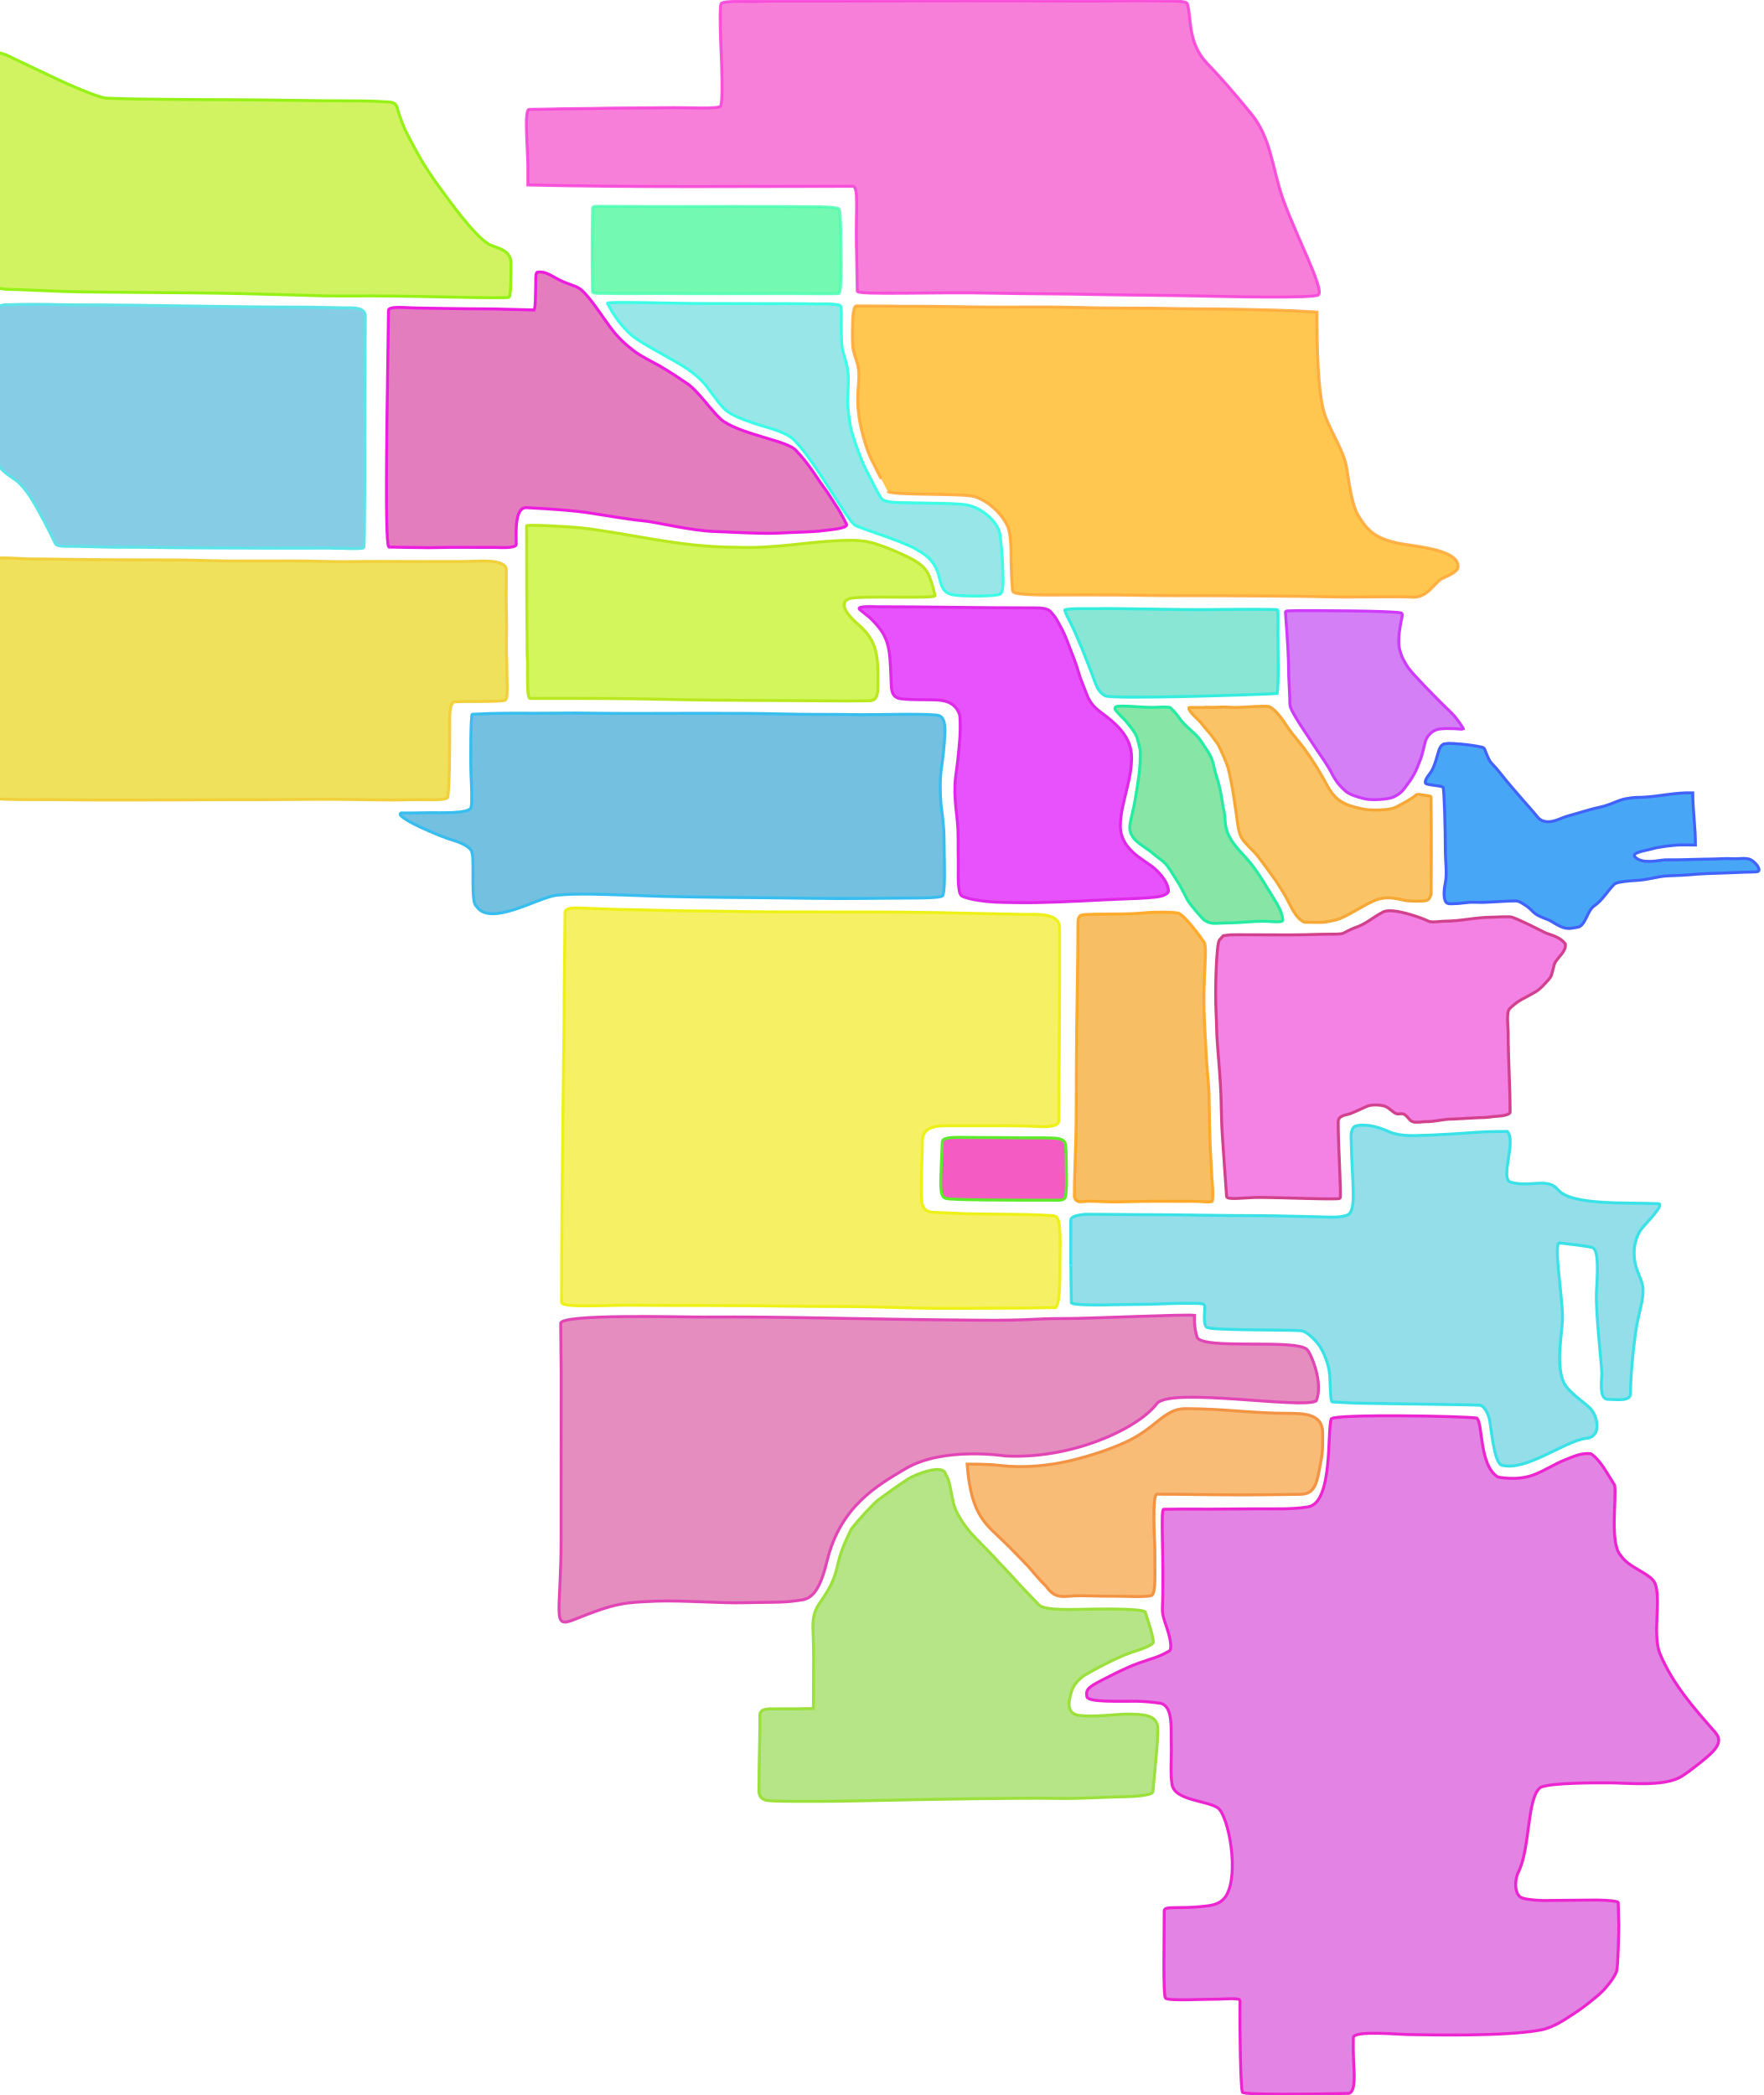
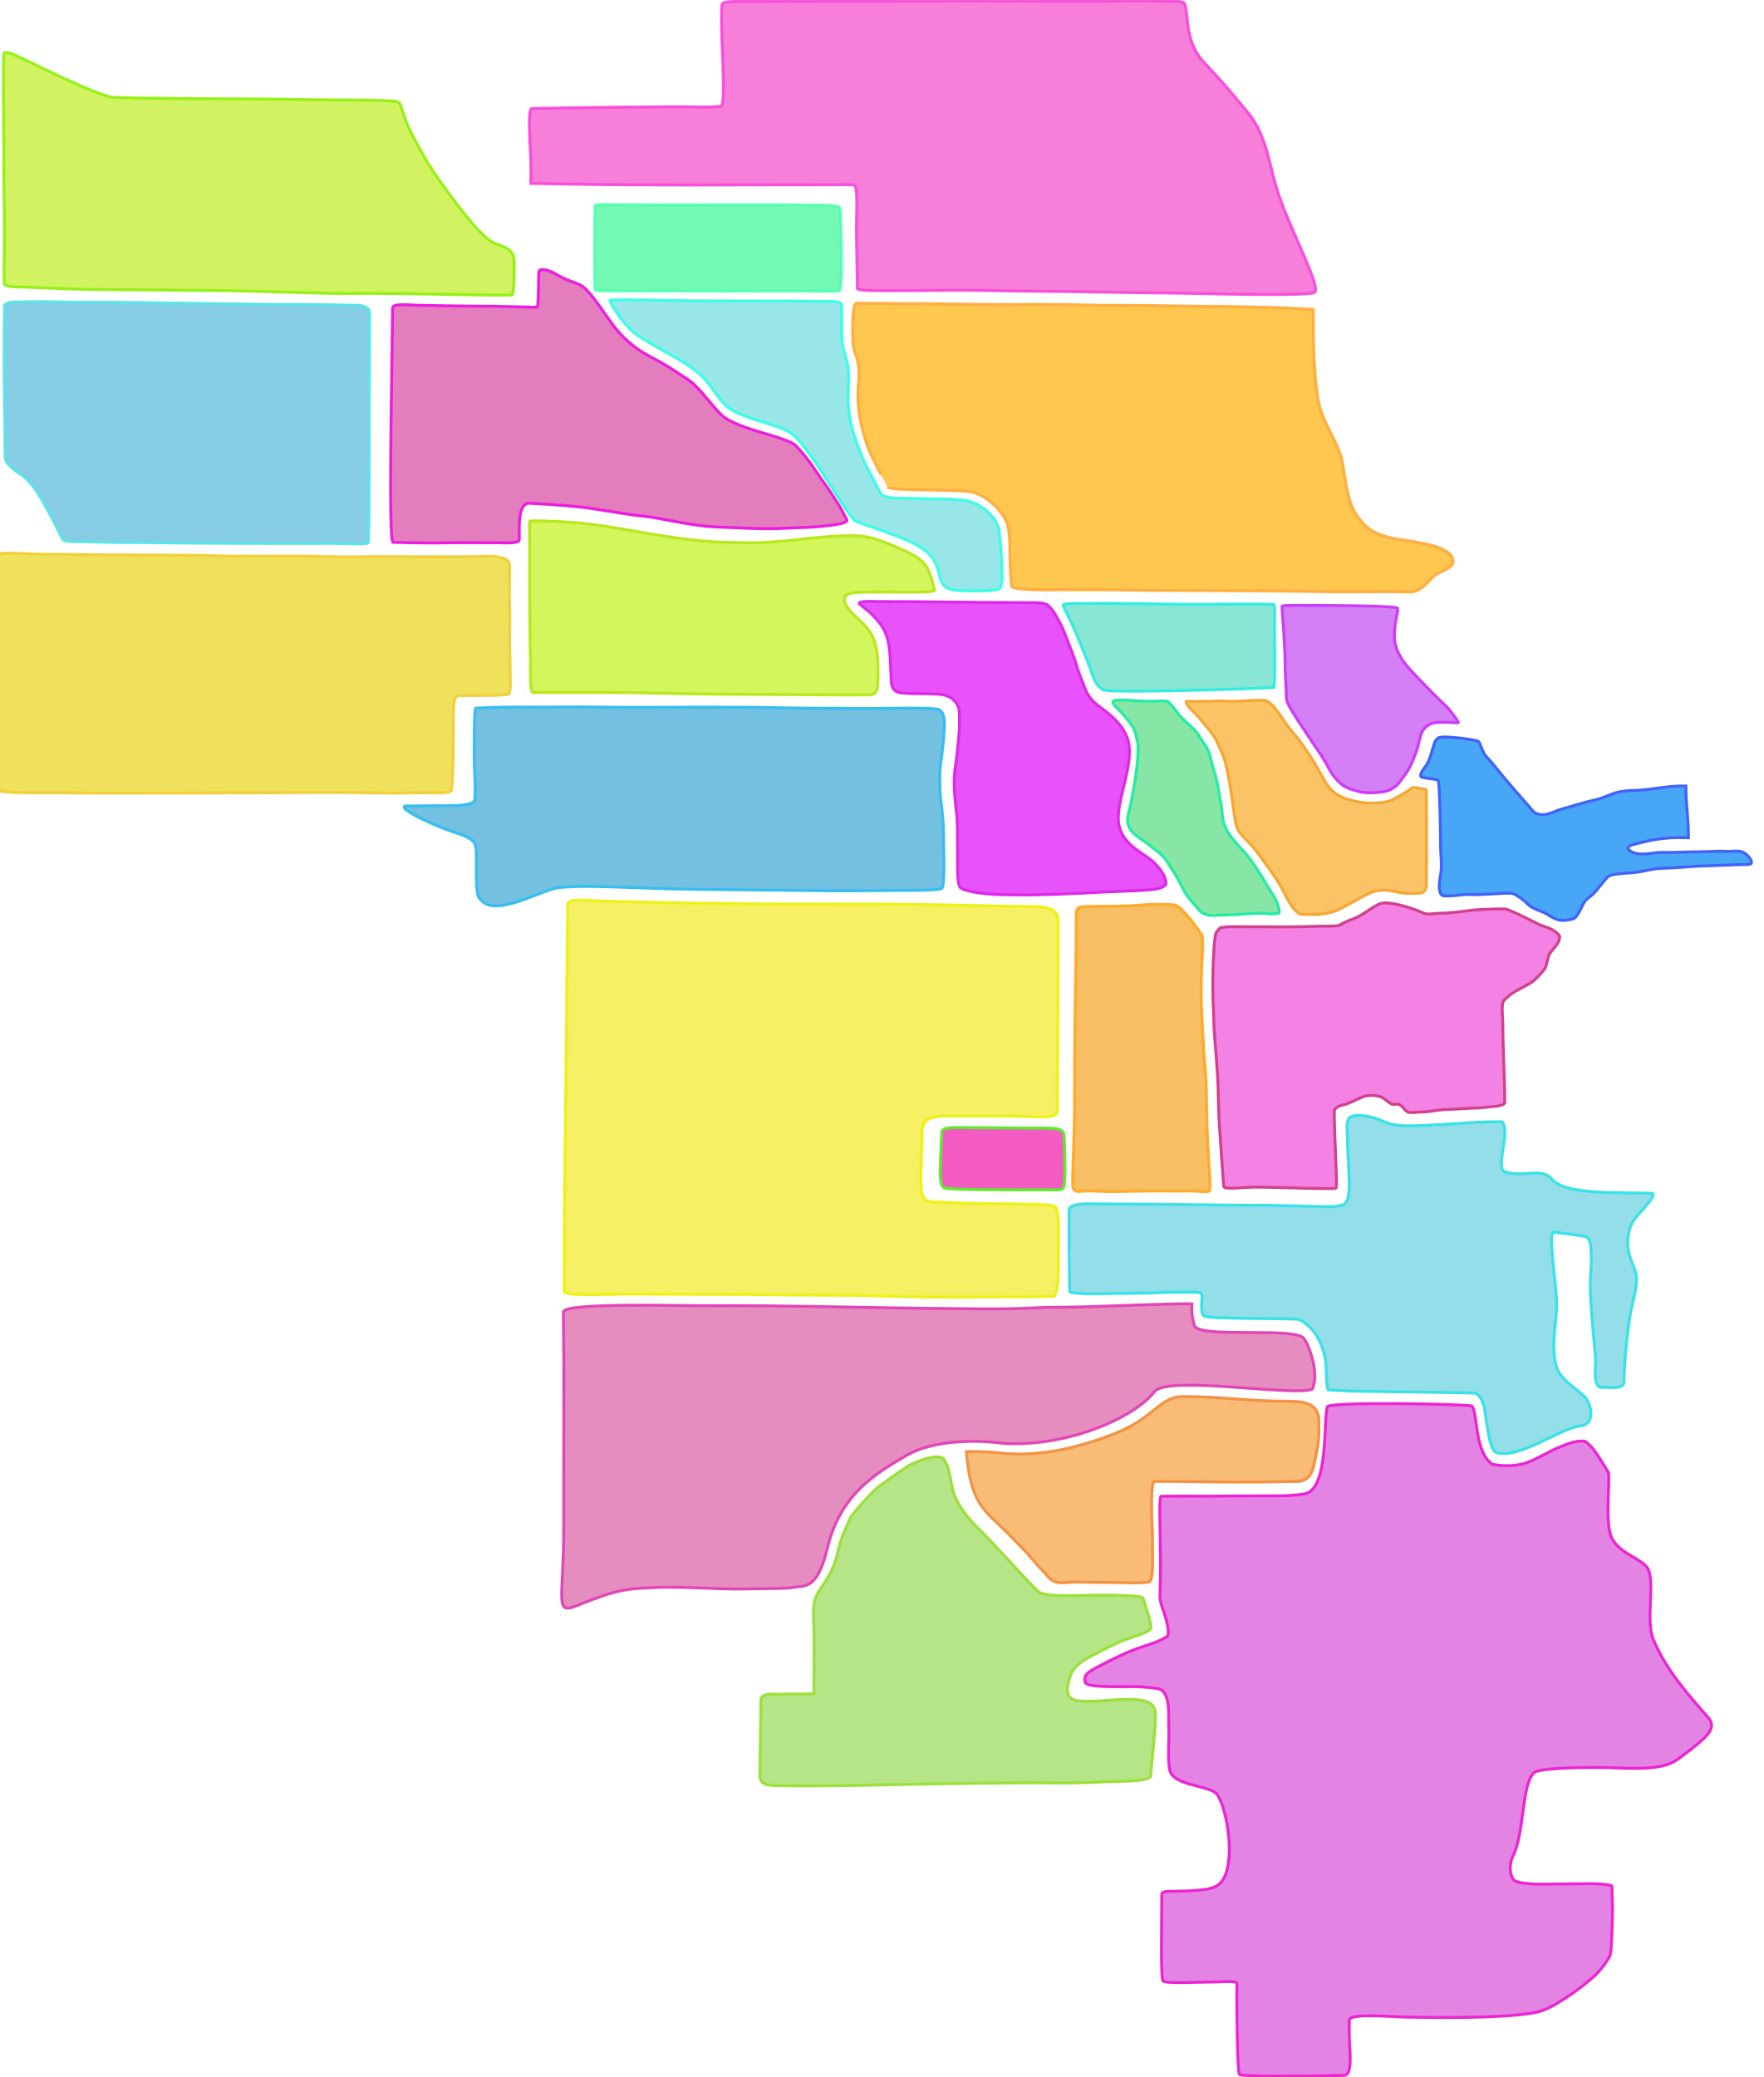
- <svg xmlns="http://www.w3.org/2000/svg" width="598.959" height="711.54" viewBox="771.357 338.353 598.959 711.54">
+ <svg xmlns="http://www.w3.org/2000/svg" width="598.959" height="705.54" preserveAspectRatio="default" viewBox="771.357 338.353 598.959 711.54">
  <g transform="matrix(1, 0, 0, 1, -50.30215, -150.5215)">
    <path id="loop" ng-click="sortApts('loop')" d="M 1235.795 808.19 C 1234.812 809.365 1234.273 825.091 1234.694 832.96 C 1234.911 837.023 1234.844 839.938 1235.126 843.291 C 1235.61 849.052 1236.142 856.073 1236.344 860.829 C 1236.445 863.215 1236.495 870.141 1236.8 874.383 C 1237.222 880.238 1237.819 889.492 1238.267 895.281 C 1238.365 896.549 1244.8 895.559 1249.09 895.559 C 1256.838 895.559 1276.464 896.443 1276.782 895.876 C 1277.302 895.237 1276.152 878.793 1276.152 869.849 C 1276.152 867.635 1279.247 867.506 1280.211 867.143 C 1282.872 866.141 1285.911 864.425 1287.082 864.286 C 1288.949 864.065 1289.67 864.143 1291.141 864.365 C 1292.891 864.63 1294.036 865.989 1295.096 866.692 C 1296.413 867.566 1296.711 867.086 1297.802 867.143 C 1299.466 867.23 1300.075 869.369 1301.41 869.849 C 1302.517 870.247 1304.799 869.849 1305.469 869.849 C 1309.716 869.849 1311.152 868.947 1315.392 868.947 C 1315.576 868.947 1323.511 868.496 1323.511 868.496 C 1327.059 868.496 1328.407 868.071 1330.474 867.969 C 1332.12 867.888 1334.54 867.41 1334.54 866.613 C 1334.54 857.575 1333.885 848.357 1333.885 839.63 C 1333.885 837.835 1333.198 832.649 1334.336 831.511 C 1337.391 828.457 1339.189 828.107 1343.416 825.606 C 1345.086 824.618 1347.985 821.251 1348.318 820.686 C 1348.756 819.943 1349.477 816.458 1349.719 815.974 C 1350.687 814.039 1353.802 811.87 1353.279 809.41 C 1351.13 806.743 1347.924 806.382 1346.324 805.582 C 1343.042 803.942 1338.706 801.698 1335.238 800.39 C 1334.349 800.055 1329.504 800.39 1328.472 800.39 C 1322.859 800.39 1317.969 801.743 1312.235 801.743 C 1310.948 801.743 1307.942 802.302 1306.823 801.743 C 1304.238 800.45 1294.524 797.067 1291.487 798.585 C 1289.133 799.763 1287.588 801.05 1285.624 802.194 C 1282.033 804.286 1282.84 803.176 1277.956 805.802 C 1276.992 806.321 1272.965 806.093 1269.528 806.212 C 1266.92 806.303 1262.904 806.403 1259.651 806.403 C 1250.799 806.403 1240.966 806.297 1239.526 806.375 L 1237.128 806.672 L 1235.795 808.19 Z" style="stroke: rgb(210, 65, 142); fill: rgba(236, 51, 211, 0.612);" />
  </g>
  <g transform="matrix(1, 0, 0, 1, -50.30215, -149.5215)">
    <path id="west-loop" ng-click="sortApts('west-loop-gate')" d="M 1187.761 802.014 C 1187.761 818.617 1187.242 833.812 1187.242 850.024 C 1187.242 856.505 1187.214 862.847 1187.165 868.874 C 1187.097 877.334 1186.55 885.858 1186.55 894.295 C 1186.757 895.514 1187.313 895.576 1187.588 895.851 C 1187.999 896.262 1190.716 895.851 1191.22 895.851 C 1194.501 895.851 1197.832 896.158 1201.077 896.092 C 1205.878 895.994 1211.503 895.853 1216.666 895.893 C 1223.481 895.946 1222.222 895.896 1227.478 895.893 C 1229.302 895.892 1233.004 896.385 1233.415 895.851 C 1233.842 893.467 1233.366 889.447 1233.286 888.163 C 1233.151 885.995 1232.972 881.721 1232.765 878.462 C 1232.618 876.155 1232.573 872.977 1232.485 869.986 C 1232.411 867.465 1232.368 861.117 1232.296 859.194 C 1232.192 856.404 1231.418 848.945 1231.229 843.972 C 1231.008 838.154 1230.229 831.726 1230.732 819.895 C 1230.937 815.066 1231.406 809.192 1230.697 808.01 C 1229.635 806.332 1223.817 798.406 1221.775 797.991 C 1219.28 797.485 1212.42 797.725 1211.676 797.794 C 1208.162 798.122 1205.331 798.318 1198.606 798.318 C 1195.702 798.318 1190.294 798.397 1189.282 798.604 C 1188.624 798.739 1188.286 798.959 1187.971 799.696 C 1187.751 800.416 1187.803 800.727 1187.752 802.088" style="stroke: rgba(255, 166, 32, 0.91); fill: rgba(241, 149, 0, 0.612);" />
  </g>
  <g transform="matrix(1, 0, 0, 1, -51.30215, -150.5215)">
    <path id="river-west" ng-click="sortApts('river-west')" d="M 1201.748 728.888 C 1203.437 728.346 1209.943 729.134 1214.183 729.134 C 1214.922 729.134 1219.704 728.741 1220.271 729.309 C 1221.088 730.125 1222.281 731.387 1223.007 732.489 C 1225.143 735.735 1228.944 737.934 1230.669 740.741 C 1232.712 744.065 1234.069 745.097 1234.94 749.167 C 1235.683 752.639 1236.439 754.035 1237.096 757.189 C 1237.681 759.997 1237.848 762.279 1238.256 763.821 C 1239.057 766.847 1238.263 769.202 1240.07 772.816 C 1242.022 776.721 1245.511 779.454 1248.285 783.152 C 1250.23 785.745 1252.949 790.192 1254.285 792.418 C 1256.116 795.469 1258.318 798.552 1258.318 801.493 C 1258.053 802.36 1252.961 801.748 1252.477 801.748 C 1247.14 801.748 1244.487 802.333 1238.889 802.333 C 1237.74 802.333 1235.371 802.597 1234.319 802.433 C 1233.585 802.318 1232.129 801.889 1231.304 801.059 C 1230.15 799.898 1227.475 796.744 1226.445 795.263 C 1225.301 793.618 1224.338 790.893 1222.224 787.717 C 1220.789 785.562 1219.81 783.641 1218.433 782.172 C 1217.285 780.947 1215.48 779.885 1214.183 778.692 C 1212.902 777.514 1209.243 775.37 1208.092 774.014 C 1206.888 772.595 1206.228 771.324 1206.388 769.309 C 1206.512 767.744 1207.783 763.03 1207.984 761.691 C 1208.279 759.722 1209.478 753.61 1209.803 749.046 C 1209.88 747.961 1210.09 744.03 1209.787 742.984 C 1209.304 741.319 1209.124 739.511 1208.038 737.754 C 1207.267 736.506 1206.017 734.964 1205.11 733.901 C 1204.197 732.831 1203.887 732.696 1202.521 731.188 C 1201.598 730.168 1200.654 729.229 1201.929 728.86" style="stroke: rgb(38, 236, 163); fill: rgba(85, 218, 129, 0.702);" />
  </g>
  <g transform="matrix(1, 0, 0, 1, -50.30215, -150.5215)">
    <path id="streeterville" ng-click="sortApts('streeterville')" d="M 1311.462 741.903 C 1310.94 742.274 1310.563 743.141 1310.366 743.729 C 1309.626 745.95 1309.159 748.49 1307.809 750.853 C 1307.313 751.722 1305.384 753.68 1305.8 754.871 C 1306.357 755.579 1310.816 755.609 1311.76 756.234 C 1312.176 756.735 1312.558 770.7 1312.558 778.25 C 1312.558 781.459 1313.197 785.466 1312.558 788.661 C 1312.19 790.499 1311.744 793.518 1312.666 795.161 C 1313.19 796.094 1314.923 795.787 1315.459 795.787 C 1318.108 795.787 1319.737 795.234 1322.397 795.317 C 1325.465 795.413 1326.351 795.358 1329.941 795.134 C 1332.454 794.977 1336.418 794.725 1337.215 794.954 C 1338.06 795.251 1338.659 795.664 1338.859 795.784 C 1340.477 796.754 1341.228 797.422 1342.512 798.706 C 1344.137 800.331 1347.006 800.807 1348.905 801.994 C 1350.359 802.902 1352.437 804.185 1354.202 804.185 C 1354.384 804.368 1357.773 803.77 1358.037 803.638 C 1360.348 802.482 1360.835 798.059 1363.151 796.514 C 1365.765 794.772 1367.699 791.419 1369.909 789.208 C 1370.818 788.3 1375.729 788 1376.961 787.939 C 1381.829 787.699 1384.494 786.463 1388.262 786.343 C 1395.992 786.098 1397.529 785.713 1401.359 785.574 C 1405.19 785.435 1408.242 785.364 1412.283 785.173 C 1416.122 784.991 1417.848 785.111 1418.611 784.898 C 1419.618 784.617 1418.796 783.096 1418.031 782.3 C 1417.266 781.504 1416.496 780.74 1415.132 780.531 C 1413.413 780.268 1411.678 780.674 1409.774 780.52 C 1408.031 780.379 1405.528 780.625 1402.225 780.655 C 1397.408 780.699 1392.614 780.963 1388.549 780.899 C 1386.212 780.862 1385.936 781.115 1383.964 781.311 C 1382.363 781.47 1379.752 781.665 1378.039 780.72 C 1374.166 778.582 1379.904 777.968 1382.642 777.202 C 1384.805 776.596 1384.964 776.732 1386.825 776.376 C 1387.883 776.174 1389.497 776.078 1389.635 776.058 C 1392.185 775.694 1394.89 775.875 1397.489 775.875 C 1397.489 769.733 1396.576 763.846 1396.576 758.158 C 1390.791 757.976 1385.753 759.286 1380.138 759.62 C 1377.547 759.774 1377.228 759.537 1373.745 760.168 C 1371.345 760.603 1368.496 762.267 1365.526 762.907 C 1361.239 763.83 1358.075 764.971 1354.202 766.012 C 1351.4 766.765 1348.815 768.722 1345.617 767.656 C 1344.299 767.217 1343.564 765.93 1342.512 764.734 C 1339.644 761.472 1337.805 759.383 1334.988 756.086 C 1334.249 755.221 1332.016 752.537 1331.005 751.218 C 1330.311 750.314 1328.949 748.797 1328.266 748.113 C 1327.283 747.13 1326.533 744.891 1326.063 743.746 C 1325.797 743.098 1325.703 742.848 1324.967 742.65 C 1320.443 741.636 1314.747 741.333 1313.68 741.353 L 1312.017 741.553 L 1311.462 741.903 Z" style="fill: rgba(7, 137, 243, 0.741); stroke: rgb(65, 99, 251);" />
  </g>
  <g transform="matrix(1, 0, 0, 1, -51.30215, -150.5215)">
    <path id="river-north" ng-click="sortApts('river-north')" d="M 1232.109 729.081 C 1238.243 729.259 1235.852 728.771 1241.22 729.134 C 1243.094 729.261 1248.778 728.778 1250.669 728.778 C 1251.056 728.778 1253.944 728.65 1253.944 729.009 C 1256.091 729.956 1258.621 733.827 1259.728 735.487 C 1262.302 739.349 1263.667 740.298 1266.286 744.054 C 1269.387 748.501 1270.956 751.107 1273.339 755.501 C 1275.509 759.502 1277.705 761.733 1283.109 763.084 C 1285.129 763.589 1287.131 764.031 1289.511 764.002 C 1291.486 763.978 1294.922 763.929 1296.744 763.018 C 1298.79 761.994 1302.607 759.93 1303.915 758.622 C 1303.966 758.571 1308.679 759.259 1308.681 759.382 C 1308.771 765.049 1308.774 773.764 1308.774 780.138 C 1308.774 784.87 1308.713 788.016 1308.713 792.44 C 1308.428 793.878 1307.811 794.595 1306.946 794.76 C 1305.471 795.041 1301.403 795.002 1299.91 794.704 C 1296.558 794.034 1294.466 793.347 1291.209 794.161 C 1287.131 795.18 1280.359 800.309 1276.403 801.297 C 1271.505 802.522 1270.77 802.098 1265.654 802.098 C 1262.42 800.597 1260.751 795.839 1259.14 793.057 C 1258.418 791.811 1255.964 787.806 1254.264 785.637 C 1253.276 784.377 1250.06 779.705 1248.766 778.411 C 1243.509 773.155 1243.645 773.284 1242.608 765.794 C 1241.683 759.111 1241.072 754.986 1239.777 749.704 C 1239.495 748.554 1237.739 744.475 1236.421 741.834 C 1233.405 737.474 1233.518 738.133 1230.555 734.379 C 1229.344 732.845 1226.414 730.759 1226.414 729.241 C 1226.414 729.009 1232.109 729.312 1232.109 729.081 Z" style="stroke: rgb(245, 168, 53); fill: rgba(247, 171, 38, 0.71);" />
  </g>
  <g transform="matrix(1, 0, 0, 1, -51.30215, -150.5215)">
    <path id="goldcoast" ng-click="sortApts('gold-coast')" d="M 1259.487 700.194 C 1259.8 704.69 1260.352 711.369 1260.352 718.32 C 1260.352 718.694 1260.638 724.47 1260.638 724.47 C 1260.846 726.371 1260.482 728.098 1261.15 729.573 C 1262.644 732.87 1266.204 737.852 1268.475 741.387 C 1270.487 744.518 1271.943 746.401 1273.654 749.165 C 1275.44 752.051 1276.055 754.517 1279.789 757.675 C 1281.508 759.128 1285.303 759.945 1286.431 760.227 C 1288.331 760.701 1294.097 760.506 1296.172 759.469 C 1298.626 758.242 1299.191 757.264 1300.576 755.377 C 1301.288 754.408 1301.872 753.724 1302.928 751.82 C 1303.811 750.229 1304.287 748.81 1305.205 746.509 C 1305.755 745.131 1306.377 741.958 1306.859 740.403 C 1307.311 739.104 1308.291 738.085 1308.711 737.768 C 1309.119 737.46 1310.092 736.631 1311.696 736.464 C 1313.697 736.256 1313.827 736.323 1315.766 736.329 C 1317.251 736.333 1319.543 736.63 1319.664 736.508 C 1319.867 736.306 1317.14 732.597 1316.418 731.813 C 1315.309 730.609 1314.189 729.648 1312.798 728.257 C 1309.216 724.675 1303.197 718.597 1301.193 715.987 C 1300.401 714.956 1300.096 714.304 1299.304 712.927 C 1298.555 711.594 1298.248 710.209 1297.956 709.155 C 1297.754 708.426 1297.736 706.518 1297.736 706.518 C 1297.736 704.315 1298.067 702.459 1298.312 700.974 C 1298.554 699.508 1299.412 697.029 1298.444 697.065 C 1295.469 696.265 1267.936 696.263 1263.691 696.263 C 1262.688 696.305 1260.92 696.336 1260.92 696.336 C 1260.191 696.354 1259.253 696.303 1259.253 696.799 L 1259.487 700.194 Z" style="fill: rgba(201, 94, 243, 0.792); stroke: rgb(206, 59, 251);" />
  </g>
  <g transform="matrix(1, 0, 0, 1, -50.30215, -150.5215)">
    <path id="oldtown" ng-click="sortApts('old-town')" d="M 1194.959 695.6 C 1198.314 695.442 1224.56 696.025 1231.07 695.928 C 1236.157 695.852 1255.04 695.707 1255.555 695.996 C 1255.827 696.383 1255.679 700.92 1255.679 703.701 C 1255.679 710.075 1255.997 720.964 1255.442 724.407 C 1250.612 724.764 1199.523 726.471 1197.04 725.192 C 1194.222 723.74 1193.66 720.6 1192.725 718.273 C 1191.653 715.604 1190.083 711.379 1189.032 708.88 C 1188.105 706.675 1186.321 702.498 1185.058 700.022 C 1184.486 698.901 1183.312 696.674 1183.312 696.053 C 1183.312 695.759 1187.376 695.601 1187.376 695.601 L 1194.959 695.6 Z" style="stroke: rgb(52, 237, 222); fill: rgba(85, 218, 194, 0.69);" />
  </g>
  <g transform="matrix(1, 0, 0, 1, -52.30215, -150.5215)">
    <path id="southloop" ng-click="sortApts('south-loop')" d="M 1187.37 918.779 C 1187.317 921.983 1187.317 911.375 1187.317 903.311 C 1187.317 901.468 1192.475 901.284 1193.181 901.284 C 1198.993 901.284 1204.515 901.408 1210.327 901.408 C 1225.472 901.408 1236.726 901.768 1252.208 901.768 C 1256.288 901.768 1268.068 902.099 1272.101 902.17 C 1274.754 902.217 1279.467 902.626 1281.678 901.345 C 1283.873 899.658 1283.208 893.287 1283.117 889.419 C 1283.067 887.306 1282.672 881.979 1282.672 878.959 C 1282.672 875.607 1282.032 873.353 1283.496 871.647 C 1284.699 870.823 1287.187 870.953 1288.819 871.176 C 1290.824 871.451 1293.164 872.239 1295.634 873.321 C 1299.124 874.817 1303.546 874.569 1305.548 874.538 C 1309.331 874.479 1318.994 873.933 1324.27 873.505 C 1328.778 873.139 1335.575 873.156 1335.575 873.156 C 1338.786 876.261 1332.991 889.272 1336.696 890.365 C 1343.34 892.324 1349.232 888.636 1352.784 892.932 C 1357.294 898.387 1376.298 897.234 1387.033 897.692 C 1388.817 898.23 1382.972 904.065 1381.428 905.934 C 1379.511 908.255 1377.925 912.538 1379.029 918.012 C 1379.654 921.112 1381.723 924.138 1381.685 926.933 C 1381.811 930.158 1380.635 933.558 1379.754 937.967 C 1378.802 942.733 1377.426 955.079 1377.426 962.203 C 1377.426 965.022 1372.316 964.115 1369.862 964.155 C 1366.576 964.208 1367.729 957.466 1367.685 955.156 C 1367.626 952.036 1365.554 934.506 1365.872 927.667 C 1366.088 923.027 1366.909 913.927 1364.681 912.686 C 1363.794 912.124 1353.241 911.019 1353.241 911.019 C 1351.299 911.132 1354.341 929.925 1354.341 935.925 C 1354.341 941.793 1352.099 950.666 1354.399 957.565 C 1355.673 961.386 1361.35 964.789 1363.749 967.188 C 1366.322 969.762 1367.852 977.02 1362.24 977.389 C 1354.808 978.478 1341.952 988.665 1333.705 986.515 C 1330.876 985.681 1330.005 972.023 1329.395 970.352 C 1328.974 969.197 1328.046 966.51 1326.243 966.14 C 1322.236 965.91 1290.914 965.609 1284.005 965.418 C 1282.431 965.375 1276.184 965.015 1276.184 965.015 C 1275.335 965.067 1275.579 957.141 1275.09 954.381 C 1274.643 951.859 1273.647 949.088 1272.48 947.144 C 1271.758 945.431 1268.207 941.436 1265.932 940.905 C 1263.761 940.398 1235.331 940.85 1233.639 939.705 C 1232.733 939.559 1232.659 936.972 1232.716 935.544 C 1232.801 933.415 1233.268 931.969 1232.014 931.702 C 1230.544 931.389 1221.955 931.53 1218.845 931.695 C 1214.273 931.938 1205.101 931.911 1201.976 932.005 C 1199.325 932.085 1187.249 932.347 1187.535 931.232 L 1187.43 925.025 L 1187.37 918.779 Z" style="fill: rgba(85, 203, 218, 0.631); stroke: rgb(58, 226, 232);" />
  </g>
  <g transform="matrix(1, 0, 0, 1, -51.30215, -150.5215)">
    <path id="pilsen" ng-click="sortApts('pilsen')" d="M 1013.259 955.601 C 1013.258 962.682 1013.227 977.652 1013.227 995.27 C 1013.227 995.634 1013.227 1011.611 1013.227 1011.611 C 1013.227 1037.614 1009.85 1042.113 1017.86 1038.865 C 1031.938 1033.157 1034.859 1033.142 1045.357 1032.694 C 1053.755 1032.336 1067.577 1033.43 1075.2 1033.219 C 1082.462 1033.018 1088.822 1033.219 1092.551 1032.605 C 1096.149 1032.013 1100.223 1033.134 1103.562 1019.011 C 1108.086 1000.548 1120.314 993.572 1130.208 987.695 C 1143.071 980.056 1164.076 983.368 1164.076 983.368 C 1186.539 984.57 1209.061 974.18 1215.549 965.622 C 1219.901 959.882 1264.947 967.526 1269.673 964.682 C 1272.277 958.641 1267.868 948.51 1266.609 947.251 C 1262.847 943.489 1231.883 947.376 1229.279 943.181 C 1228.046 939.404 1228.351 935.612 1228.351 935.612 C 1225.616 935.18 1192.526 936.734 1184.644 936.7 C 1173.418 936.651 1173.167 937.413 1155.209 937.268 C 1107.823 936.886 1093.347 936.011 1060.474 936.197 C 1054.846 936.229 1012.803 935.018 1013.089 938.367 L 1013.259 955.601 Z" style="fill: rgba(218, 85, 160, 0.671); stroke: rgb(226, 70, 182);" />
  </g>
  <g transform="matrix(1, 0, 0, 1, -49.30215, -150.5215)">
    <path id="chinatown" ng-click="sortApts('chinatown')" d="M 1149.128 986.165 C 1150.572 1004.535 1155.73 1006.535 1163.017 1013.823 C 1164.548 1015.354 1168.151 1019.075 1169.645 1020.642 C 1171.001 1022.065 1173.217 1024.999 1175.986 1027.665 C 1179.433 1032.648 1182.331 1030.698 1187.856 1030.85 C 1191.909 1030.961 1197.692 1031.021 1200.843 1031.021 C 1202.885 1031.021 1209.54 1031.396 1211.788 1030.777 C 1213.379 1029.805 1212.81 1022.361 1212.889 1017.358 C 1212.968 1012.389 1212.592 1011.107 1212.582 1005.867 C 1212.573 1001.274 1212.532 995.812 1213.874 996.35 C 1222.979 996.35 1231.906 996.595 1242.31 996.595 C 1251.499 996.595 1261.514 996.389 1262.249 996.389 C 1267.55 996.389 1268.004 992.136 1269.257 985.315 C 1270.082 981.829 1269.876 977.519 1269.876 975.477 C 1269.876 969.195 1263.793 968.907 1258.598 968.907 C 1245.817 968.907 1236.332 967.306 1223.171 967.306 C 1216.05 967.306 1213.351 973.926 1202.915 978.705 C 1196.794 981.508 1190.153 983.492 1185.234 984.724 C 1177.243 986.725 1168.322 987.564 1160.381 986.607 C 1155.514 986.021 1149.128 986.165 1149.128 986.165 Z" style="fill: rgba(245, 162, 67, 0.722); stroke: rgb(243, 147, 68);" />
  </g>
  <g transform="matrix(1, 0, 0, 1, -52.30215, -150.5215)">
    <path id="bridgeport" ng-click="sortApts('bridgeport')" d="M 1081.746 1076.006 C 1081.746 1078.705 1081.451 1087.617 1081.451 1096.134 C 1081.184 1098.857 1082.217 1099.876 1083.907 1100.301 C 1086.049 1100.84 1102.041 1100.661 1104.428 1100.661 C 1110.144 1100.661 1128.643 1100.224 1135.07 1100.094 C 1140.076 1099.993 1148.842 1099.86 1154.549 1099.794 C 1162.602 1099.7 1175.667 1099.533 1182.757 1099.679 C 1189.67 1099.822 1198.942 1099.239 1203.274 1099.172 C 1208.312 1099.095 1214.8 1098.799 1215.222 1097.438 C 1215.751 1091.259 1217.091 1079.31 1216.87 1075.676 C 1216.599 1071.232 1211.88 1071.057 1206.057 1071.059 C 1203.191 1071.059 1194.795 1072.202 1189.802 1071.442 C 1186.128 1070.668 1186.578 1067.293 1187.131 1065.032 C 1187.684 1062.771 1188.184 1060.639 1191.89 1057.918 C 1194.868 1056.13 1202.724 1051.945 1207.033 1050.42 C 1209.251 1049.585 1214.522 1048.186 1215.353 1046.751 C 1215.461 1045.033 1213.874 1040.298 1212.615 1036.337 C 1211.628 1035.331 1200.9 1035.299 1195.007 1035.377 C 1188.677 1035.46 1178.463 1036.047 1176.511 1033.962 C 1176.511 1033.962 1172.484 1029.795 1170.424 1027.572 C 1169.505 1026.58 1165.118 1021.719 1162.778 1019.368 C 1160.935 1017.181 1157.444 1013.848 1154.899 1011.135 C 1153.26 1009.554 1148.588 1004.166 1147.433 999.194 C 1146.709 996.077 1146.118 991.047 1144.891 989.819 C 1144.361 985.585 1134.166 989.806 1132.102 991.169 C 1126.814 994.662 1125.986 995.407 1122.12 998.16 C 1120.682 999.183 1115.249 1004.941 1112.742 1008.279 C 1110.147 1013.704 1109.197 1015.864 1107.971 1021.168 C 1106.255 1028.594 1102.332 1032.409 1101.082 1034.93 C 1099.613 1037.891 1099.67 1040.556 1099.841 1044.466 C 1100.039 1049.005 1099.974 1052.721 1099.974 1055.529 C 1099.974 1062.237 1099.924 1062.445 1099.924 1069.153 C 1099.394 1069.153 1094.505 1069.254 1094.118 1069.254 C 1089.228 1069.254 1088.058 1069.244 1086.683 1069.264 C 1085.405 1069.282 1081.645 1068.943 1081.746 1071.441 L 1081.746 1076.006 Z" style="fill: rgba(151, 218, 85, 0.702); stroke: rgb(155, 224, 59);" />
  </g>
  <g>
    <path id="little italy" ng-click="sortApts('little-italy')" d="M 1091.026 734.823 C 1090.962 738.891 1090.223 744.867 1092.526 745.351 C 1094.128 746.002 1116.756 745.983 1129.481 745.983 C 1130.966 745.983 1133.056 746.217 1133.272 744.624 C 1133.805 740.7 1133.502 737.081 1133.502 732.902 C 1133.502 731.761 1133.434 728.641 1133.229 727.021 C 1132.886 725.024 1130.365 724.937 1128.235 724.862 C 1125.427 724.763 1120.207 724.849 1117.509 724.804 C 1114.701 724.757 1104.611 724.668 1101.527 724.682 C 1096.896 724.703 1091.722 724.247 1091.418 726.042 L 1091.026 734.823 Z" style="stroke: rgb(93, 234, 42); fill: rgba(239, 24, 171, 0.71);" transform="matrix(1, 0, 0, 1, 0, 0)" />
  </g>
  <g transform="matrix(1, 0, 0, 1, -51.30215, -150.5215)">
    <path id="west town" ng-click="sortApts('west-town')" d="M 1014.267 827.176 C 1014.325 842.586 1013.396 886.264 1013.396 931.208 C 1013.577 933.135 1028.802 932.132 1036.514 932.174 C 1046.123 932.226 1050.774 932.288 1063.95 932.288 C 1080.058 932.288 1093.257 932.621 1109.365 932.621 C 1114.919 932.621 1124.49 932.878 1129.977 933.036 C 1136.937 933.236 1140.514 933.224 1148.08 933.224 C 1155.205 933.224 1163.244 933.14 1170.369 933.14 C 1170.445 933.14 1180.711 932.974 1180.711 932.974 C 1182.943 933.861 1182.619 920.444 1182.653 917.207 C 1182.736 909.23 1183.002 902.687 1181.09 901.961 C 1179.206 901.194 1154.114 901.269 1150.951 901.115 C 1148.828 901.011 1138.964 900.591 1138.964 900.591 C 1135.267 899.936 1135.68 896.793 1135.551 892.758 C 1135.551 886.872 1135.922 881.507 1135.922 876.551 C 1135.922 871.457 1140.566 871.217 1144.431 871.217 C 1155.443 871.217 1166.975 871.17 1171.993 871.337 C 1175.791 871.463 1182.284 872.215 1182.284 869.427 C 1182.284 854.248 1182.533 837.656 1182.533 822.477 C 1182.533 820.917 1182.533 803.89 1182.533 803.89 C 1182.345 798.76 1174.513 799.473 1170.592 799.435 C 1166.201 799.393 1149.428 798.987 1141.992 798.855 C 1127.219 798.592 1117.326 798.599 1086.997 798.599 C 1078.323 798.599 1063.653 798.24 1054.98 798.24 C 1054.499 798.24 1033.068 797.758 1033.068 797.758 C 1032.139 797.758 1026.904 797.547 1024.015 797.465 C 1019.6 797.34 1014.952 796.638 1014.576 798.637 L 1014.267 827.176 Z" style="stroke: rgb(238, 241, 23); fill: rgba(239, 231, 11, 0.631);" />
  </g>
  <g transform="matrix(1, 0, 0, 1, -50.30215, -150.5215)">
    <path id="goose island" ng-click="sortApts('goose-island')" d="M 1116.334 698.044 C 1117.801 699.158 1120.118 701.721 1121.255 703.495 C 1122.703 705.753 1123.303 707.934 1123.686 710.433 C 1124.04 712.743 1124.219 717.428 1124.331 720.472 C 1124.429 723.131 1124.363 725.99 1128.054 726.248 C 1132.149 726.662 1136.121 726.461 1139.206 726.583 C 1141.768 726.684 1146.044 726.961 1147.598 731.654 C 1147.975 734.859 1147.774 738.755 1147.435 742.266 C 1147.115 745.587 1146.892 748.108 1146.311 752.034 C 1145.593 756.888 1146.15 761.994 1146.73 767.084 C 1147.313 772.2 1146.973 776.264 1147.116 780.763 C 1147.23 784.334 1146.681 791.603 1148.168 793.054 C 1150.169 794.442 1156.937 795.126 1159.608 795.264 C 1162.394 795.408 1170.289 795.518 1173.464 795.435 C 1178.799 795.296 1183.082 795.187 1189.164 794.876 C 1192.507 794.705 1199.062 794.352 1201.756 794.261 C 1204.6 794.165 1210.699 793.974 1214.289 793.55 C 1218.395 793.065 1218.507 791.594 1218.507 791.594 C 1218.507 787.982 1214.267 784.136 1212.945 783.138 C 1209.743 780.72 1202.171 777.104 1202.171 769.406 C 1202.171 765.261 1203.409 760.965 1204.515 756.28 C 1205.507 752.081 1205.975 749.54 1205.975 746.092 C 1205.975 742.789 1204.819 739.773 1202.496 736.987 C 1200.539 734.641 1198.378 732.87 1195.436 730.712 C 1192.11 728.271 1191.214 726.047 1190.161 723.182 C 1189.403 721.121 1188.682 719.679 1187.882 716.9 C 1186.988 713.794 1186.297 712.34 1185.122 709.208 C 1183.784 705.64 1183.558 705.115 1182.481 702.835 C 1181.192 700.581 1180.523 698.931 1179.443 697.75 C 1178.322 696.524 1178.244 695.334 1173.402 695.334 C 1152.868 695.334 1138.14 694.95 1119.406 694.95 C 1118.78 694.95 1112.474 694.583 1113.566 695.803 L 1116.334 698.044 Z" style="fill: rgba(224, 19, 251, 0.729); stroke: rgb(222, 42, 232);" />
  </g>
  <g transform="matrix(1, 0, 0, 1, -51.30215, -150.5215)">
    <path id="ukrainian village" ng-click="sortApts('ukrainian-village')" d="M 983.102 731.468 C 982.513 730.795 982.439 747.605 982.669 752.825 C 982.728 754.165 983.122 761.162 982.685 762.982 C 982.335 765.479 971.397 764.792 967.738 764.922 C 965.402 765.005 958.883 764.992 958.883 764.992 C 956.132 766.182 972.361 773.142 976.782 774.332 C 979.155 775.059 982.725 776.552 982.965 778.512 C 983.901 781.339 982.422 795.528 984.479 796.674 C 989.166 803.88 1005.632 793.505 1011.832 792.907 C 1015.339 792.569 1019.25 792.538 1020.463 792.538 C 1028.648 792.538 1040.54 793.139 1048.626 793.34 C 1061.37 793.656 1078.923 793.743 1084.536 793.803 C 1090.45 793.867 1102.786 794.056 1107.51 794.056 C 1110.705 794.056 1122.593 793.991 1125.584 793.924 C 1129.739 793.831 1142.238 794.146 1142.827 793.055 C 1143.866 791.13 1143.283 779.1 1143.283 773.394 C 1143.283 769.344 1142.312 762.601 1142.312 762.601 C 1141.865 757.939 1141.906 753.343 1142.347 750.235 C 1142.829 746.838 1143.29 743.019 1143.554 738.706 C 1143.957 732.124 1141.978 731.849 1140.327 731.71 C 1134.227 731.195 1118.91 731.702 1115.077 731.601 C 1112.121 731.523 1102.412 731.507 1099.209 731.507 C 1092.997 731.507 1083.591 731.226 1075.485 731.171 C 1069.387 731.13 1052.355 731.141 1046.58 731.171 C 1031.734 731.249 1026.138 731.101 1018.183 731.057 C 1016.053 731.045 1004.212 731.147 1002.742 731.136 C 1001.525 731.066 991.605 731.122 989.015 731.223 L 983.102 731.468 Z" style="fill: rgba(85, 178, 218, 0.82); stroke: rgb(55, 190, 239);" />
  </g>
  <g transform="matrix(1, 0, 0, 1, -51.30215, -150.5215)">
    <path id="lincoln park" ng-click="sortApts('lincoln-park')" d="M 1113.465 592.771 C 1112.254 592.965 1112.266 598.063 1112.206 599.908 C 1112.127 602.336 1112.133 606.427 1112.498 607.997 C 1113.029 610.283 1113.764 611.232 1114.193 614.195 C 1114.648 617.338 1113.977 619.902 1113.971 624.693 C 1113.96 633.135 1117.249 642.081 1118.39 644.477 C 1119.672 647.17 1124.125 655.759 1124.129 655.727 C 1125.208 657.238 1149.543 656.349 1153.567 657.533 C 1157.054 658.56 1162.043 661.985 1164.772 667.379 C 1166.051 669.908 1166.028 676.41 1166.028 676.41 C 1165.989 680.652 1166.299 689.455 1166.731 689.887 C 1167.928 691.083 1178.188 690.956 1180.179 690.956 C 1187.875 690.956 1197.874 690.924 1201.999 690.97 C 1203.87 690.991 1217.136 691.17 1217.136 691.17 C 1219.71 691.206 1234.117 691.203 1238.851 691.231 C 1244.078 691.262 1264.672 691.341 1274.341 691.607 C 1281.263 691.797 1298.462 691.425 1301.973 691.702 C 1307.688 692.153 1309.542 686.827 1312.785 685.206 C 1313.423 684.886 1317.299 683.435 1317.834 681.72 C 1318.692 675.157 1301.945 674.44 1296.858 673.211 C 1289.987 671.55 1287.378 669.527 1283.995 663.993 C 1281.47 659.862 1280.494 649.818 1279.912 647.043 C 1278.612 640.842 1273.617 634.086 1272.073 627.852 C 1270.446 621.283 1269.939 608.756 1269.939 594.873 C 1257.806 594.103 1252.4 594.146 1241.797 593.882 C 1237.779 593.782 1224.2 593.781 1219.218 593.625 C 1212.038 593.4 1200.049 593.644 1188.657 593.282 C 1180.939 593.037 1168.97 593.18 1161.177 593.18 C 1154.256 593.18 1142.205 592.892 1134.959 592.892 C 1129.406 592.892 1128.233 592.917 1124.022 592.823 L 1113.465 592.771 Z" style="fill: rgba(255, 180, 18, 0.741); stroke: rgba(255, 169, 56, 0.89);" />
  </g>
  <g transform="matrix(1, 0, 0, 1, -51.30215, -150.5215)">
    <g>
      <path id="lakeview" ng-click="sortApts('lakeview')" d="M 1002.358 526.033 C 1000.564 526.14 1001.95 539.893 1001.95 545.657 C 1001.95 546.973 1001.95 551.708 1001.95 551.708 C 1039.278 552.573 1075.275 552.165 1112.294 552.165 C 1114.361 552.26 1113.291 560.263 1113.526 571.945 C 1113.648 577.994 1113.82 587.786 1113.82 587.786 C 1113.966 589.195 1140.728 587.962 1160.606 588.465 C 1168.138 588.655 1185.794 588.683 1193.974 588.893 C 1201.272 589.08 1220.113 589.194 1229.426 589.407 C 1239.106 589.628 1268.677 590.309 1270.423 589.047 C 1272.632 587.213 1262.892 569.142 1258.327 556.195 C 1254.839 546.304 1254.461 535.876 1247.63 527.501 C 1241.514 520.003 1236.846 514.77 1232.621 510.347 C 1225.861 503.269 1227.415 494.641 1225.913 490.09 C 1225.356 489.029 1220.386 489.218 1214.285 489.136 C 1205.956 489.025 1197.143 489.272 1188.853 489.217 C 1179.455 489.155 1162.785 489.119 1150.357 489.119 C 1131.208 489.119 1110.103 489.232 1097.097 489.232 C 1094.525 489.232 1083.4 489.176 1081.469 489.314 C 1078.874 489.499 1068.288 488.874 1067.573 490.114 C 1066.962 491.174 1067.388 502.843 1067.557 506.243 C 1067.719 509.491 1068.284 523.642 1067.36 524.938 C 1066.617 525.98 1055.373 525.359 1051.311 525.429 C 1044.809 525.542 1028.901 525.529 1024.957 525.692 C 1022.96 525.774 1013.754 525.756 1009.565 525.919 L 1002.358 526.033 Z" style="stroke: rgba(247, 68, 217, 0.89); fill: rgba(243, 54, 196, 0.639);" />
    </g>
  </g>
  <g transform="matrix(1, 0, 0, 1, -52.30215, -150.5215)">
    <g>
      <path id="roscoe village" ng-click="sortApts('roscoe-village')" d="M 1024.873 562.216 C 1024.764 566.194 1024.773 572.675 1024.773 578.727 C 1024.773 579.224 1024.881 587.961 1024.881 587.961 C 1024.848 588.769 1028.949 588.465 1030.806 588.546 C 1032.935 588.639 1043.089 588.573 1048.909 588.573 C 1055.54 588.573 1063.12 588.671 1069.456 588.627 C 1074.829 588.59 1080.063 588.601 1085.615 588.601 C 1087.704 588.601 1092.251 588.568 1094.319 588.601 C 1097.698 588.655 1107.058 588.682 1108.536 588.595 C 1109.396 588.344 1109.431 579.579 1109.353 576.219 C 1109.247 571.635 1109.244 561.166 1108.727 560.005 C 1108.275 558.99 1100.891 559.111 1098.851 559.082 C 1096.168 559.043 1089.358 559.012 1086.35 559.012 C 1074.548 559.012 1068.939 558.972 1061.032 559.027 C 1056.629 559.058 1049.451 559.029 1044.456 559.019 C 1040.117 559.01 1035.638 558.96 1031.461 558.96 C 1030.855 558.96 1028.273 558.95 1028.273 558.95 C 1027.658 558.95 1025.082 558.747 1024.918 559.433 L 1024.873 562.216 Z" style="fill: rgba(70, 247, 153, 0.749); stroke: rgba(70, 253, 177, 0.792);" />
    </g>
  </g>
  <g transform="matrix(1, 0, 0, 1, -51.30215, -150.5215)">
    <path id="cylbourn corridor" ng-click="sortApts('clyborn-corridor')" d="M 1028.984 591.896 C 1028.614 591.177 1052.198 592.003 1062.215 591.962 C 1070.345 591.928 1083.313 592.064 1089.712 591.994 C 1091.262 591.977 1100.381 592.118 1100.381 592.118 C 1102.332 592.118 1108.303 591.867 1108.303 593.155 C 1108.549 596.218 1108.292 599.764 1108.41 602.433 C 1108.524 605.011 1108.439 606.37 1109.016 608.503 C 1109.524 610.381 1109.784 610.916 1110.389 613.594 C 1111.162 617.016 1110.582 621.22 1110.571 625.139 C 1110.563 628.155 1111.135 631.698 1111.557 634.013 C 1112.1 636.989 1115.655 646.621 1117.238 649.352 C 1118.548 651.612 1121.031 657.253 1122.404 658.646 C 1124.612 659.73 1128.581 659.581 1130.875 659.637 C 1134.208 659.719 1137.34 659.764 1140.355 659.819 C 1143.553 659.819 1149.042 659.983 1151.293 660.434 C 1157.87 662.004 1161.897 667.428 1162.28 670.335 C 1162.837 674.56 1163.106 678.185 1163.24 682.429 C 1163.331 685.305 1163.608 689.772 1162.395 690.6 C 1161.028 691.534 1150.423 691.393 1147.225 691.031 C 1141.636 690.398 1142.557 686.484 1140.847 682.42 C 1138.908 677.812 1134.613 675.92 1134.613 675.92 C 1131.212 673.348 1116.149 668.726 1113.267 667.382 C 1110.523 666.103 1099.898 645.832 1092.314 638.248 C 1089.454 635.388 1082.653 633.977 1079.723 632.946 C 1076.082 631.665 1071.257 630.31 1068.457 627.51 C 1066.194 625.248 1062.929 620.129 1061.167 618.367 C 1060.011 617.211 1058.603 615.88 1056.183 614.209 C 1051.868 611.23 1041.515 606.168 1037.502 602.981 C 1035.655 601.514 1033.509 598.901 1033.509 598.901 C 1032.581 597.903 1031.099 595.539 1030.607 594.818 L 1028.984 591.896 Z" style="fill: rgba(85, 214, 218, 0.6); stroke: rgb(61, 253, 231);" />
  </g>
  <g transform="matrix(1, 0, 0, 1, -51.30215, -150.5215)">
    <path id="wicker park" ng-click="sortApts('wickerpark')" d="M 1001.706 711.382 C 1001.612 702.621 1001.511 686.267 1001.511 667.49 C 1001.511 666.902 1016.783 667.829 1019.172 668.079 C 1035.556 669.795 1052.852 674.744 1072.593 674.744 C 1087.101 675.332 1097.778 672.543 1111.108 672.387 C 1116.469 672.324 1118.983 673.146 1122.997 674.584 C 1125.952 675.642 1131.444 678.159 1132.949 679.07 C 1134.629 680.088 1137.041 681.437 1138.355 684.784 C 1139.396 687.435 1140.241 691.132 1140.241 691.132 C 1140.44 692.393 1115.22 691.018 1111.222 692.181 C 1108.735 692.904 1107.969 695.525 1113.963 700.807 C 1119.848 705.993 1121.043 709.807 1120.855 721.25 C 1120.801 724.513 1120.695 726.812 1117.954 726.88 C 1110.794 727.057 1099.269 726.828 1091.859 726.828 C 1085.89 726.828 1072.764 726.72 1065.466 726.668 C 1061.387 726.639 1050.247 726.471 1044.486 726.319 C 1036.886 726.118 1023.509 726.078 1013.968 726.078 C 1009.438 726.078 1007.015 726.095 1002.689 726.095 C 1001.282 725.75 1002.145 715.416 1001.706 711.382 Z" style="fill: rgba(197, 243, 44, 0.773); stroke: rgb(185, 232, 30);" />
  </g>
  <g transform="matrix(1, 0, 0, 1, -49.30215, -150.5215)">
    <path id="bucktown" ng-click="sortApts('bucktown')" d="M 952.722 674.675 C 951.122 673.3 952.339 619.673 952.611 594.268 C 952.628 592.707 959.204 593.436 961.493 593.473 C 963.61 593.507 978.121 593.793 987.809 593.793 C 988.515 593.793 1002.084 594.152 1002.084 594.152 C 1002.586 592.997 1002.506 589.15 1002.592 586.36 C 1002.706 584.487 1002.385 581.715 1003.139 581.333 C 1005.738 580.831 1008.036 582.604 1010.419 583.842 C 1013.735 585.564 1016.556 585.913 1018.176 587.381 C 1021.411 590.312 1025.096 596.227 1028.124 600.291 C 1030.461 603.427 1032.993 605.765 1035.857 607.978 C 1038.369 609.918 1041.849 611.548 1044.434 613.002 C 1047.69 614.834 1051.781 617.62 1054.06 619.139 C 1058.019 621.779 1063.341 629.964 1066.468 632.029 C 1073.431 636.627 1087.89 638.589 1090.857 641.695 C 1095.676 646.74 1098.149 651.295 1100.14 653.939 C 1102.119 656.567 1103.698 659.298 1105.412 661.82 C 1106.72 663.973 1108.219 667.047 1108.219 667.047 C 1108.219 668.428 1102.637 668.77 1100.412 669.08 C 1096.428 669.636 1090.061 669.626 1086.365 669.875 C 1080.251 670.286 1069.736 669.622 1063.482 669.393 C 1054.555 669.067 1043.73 666.125 1038.57 665.701 C 1035.243 665.428 1024.815 663.727 1021.333 663.157 C 1016.406 662.351 1008.782 661.774 999.497 661.291 C 995.304 661.073 995.987 670.133 995.987 673.769 C 995.987 675.235 989.872 674.798 988.653 674.798 C 980.709 674.798 981.805 674.776 973.808 674.776 C 973.214 674.776 966.352 674.89 966.352 674.89 C 965.181 674.89 959.124 674.788 958.454 674.788 L 952.722 674.675 Z" style="fill: rgba(218, 85, 169, 0.761); stroke: rgb(236, 29, 222);" />
  </g>
  <g transform="matrix(1, 0, 0, 1, -52.30215, -150.5215)">
    <path id="avondale" ng-click="sortApts('avondale')" d="M 822.271 519.971 C 822.445 523.22 822.34 533.556 822.413 539.436 C 822.468 543.867 822.362 548.265 822.471 552.784 C 822.662 560.708 822.617 565.391 822.618 572.551 C 822.619 577.065 822.334 585.65 822.69 586.293 C 823.172 587.271 827.916 587.17 829.34 587.21 C 830.737 587.249 840.516 587.7 845.393 587.863 C 856.299 588.228 885.735 588.153 905.208 588.588 C 911.246 588.723 917.446 588.897 921.976 589.012 C 923.922 589.061 932.452 589.361 934.454 589.378 C 939.254 589.418 945.289 589.378 950.221 589.378 C 966.534 589.378 996.085 590.428 996.536 589.799 C 997.218 589.591 997.214 582.102 997.214 578.359 C 997.214 573.406 992.144 573.258 989.623 571.773 C 984.487 568.749 975.705 556.252 972.676 552.148 C 970.73 549.511 968.672 546.331 967.369 544.286 C 966.37 542.51 964.537 539.374 963.471 537.255 C 962.443 535.211 961.257 533.312 960.312 530.728 C 959.843 529.446 958.856 526.766 958.604 525.664 C 958.132 523.347 956.011 523.538 954.62 523.462 C 952.402 523.341 950.099 523.151 944.72 523.151 C 929.293 523.151 913.866 522.73 899.082 522.73 C 888.436 522.73 874.105 522.563 868.063 522.468 C 865.688 522.431 859.732 522.206 859.732 522.206 C 857.896 522.07 853.805 520.366 851.817 519.585 C 848.768 518.387 843.815 516.14 840.769 514.663 C 838.711 513.666 834.879 511.866 833.691 511.308 C 832.503 510.75 830.212 509.641 828.391 508.786 C 826.912 508.021 822.343 505.709 822.343 507.654 L 822.271 519.971 Z" style="stroke: rgb(150, 241, 23); fill: rgba(201, 241, 70, 0.851);" />
  </g>
  <g transform="matrix(1, 0, 0, 1, -51.30215, -150.5215)">
    <g>
      <path id="logan square" ng-click="sortApts('logan-square')" d="M 821.488 610.819 C 821.405 618.676 821.861 629.069 821.861 645.436 C 822.262 649.023 827.247 650.981 829.197 652.931 C 832.995 656.729 835.162 661.441 837.592 665.783 C 838.541 667.48 841.487 673.524 841.487 673.524 C 841.89 674.726 846.943 674.375 848.922 674.439 C 851.243 674.515 855.379 674.55 857.048 674.643 C 859.809 674.796 870.696 674.669 874.612 674.798 C 879.784 674.969 907.065 675.007 916.764 675.056 C 920.998 675.077 925.188 674.993 928.92 675.036 C 931.912 675.07 934.182 674.937 936.501 675.093 C 938.76 675.002 946.122 675.528 946.227 674.791 C 946.571 673.724 946.561 643.549 946.561 629.304 C 946.561 617.442 946.723 606.98 946.723 595.955 C 946.322 592.994 941.863 593.474 939.744 593.442 C 937.138 593.403 929.863 593.187 924.118 593.187 C 898.989 593.187 873.914 592.424 848.816 592.424 C 841.734 592.424 842.376 592.258 835.294 592.258 C 833.962 592.258 829.779 592.2 826.457 592.381 C 820.923 592.127 821.635 594.125 821.635 594.125 L 821.488 610.819 Z" style="fill: rgba(85, 183, 218, 0.71); stroke: rgb(93, 227, 232);" />
    </g>
  </g>
  <g transform="matrix(1, 0, 0, 1, -53.30215, -150.5215)">
    <path id="humboldt park" ng-click="sortApts('humboldt-park')" d="M 820.927 696.509 C 821.608 706.516 821.323 735.394 821.323 759.263 C 821.23 760.96 837.631 760.281 846.854 760.499 C 852.847 760.641 872.637 760.561 883.677 760.561 C 888.923 760.561 901.705 760.455 904.614 760.478 C 912.493 760.54 924.925 760.341 937.9 760.341 C 944.109 760.341 956.274 760.756 963.546 760.489 C 968.079 760.322 975.261 760.928 976.656 759.793 C 977.316 757.825 977.396 743.825 977.396 735.469 C 977.396 733.687 977.123 727.457 978.964 727.253 C 981.133 727.013 994.36 727.333 996.204 726.692 C 997.291 726.314 996.845 720.267 996.845 718.659 C 996.845 716.51 996.781 713.052 996.672 710.331 C 996.558 707.484 996.823 701.594 996.673 697.78 C 996.517 693.806 996.614 689.395 996.614 682.208 C 996.066 678.4 986.325 679.602 981.576 679.602 C 970.602 679.602 965.205 679.62 954.143 679.564 C 947.678 679.531 940.108 679.771 933.444 679.529 C 923.903 679.182 904.217 679.643 894.901 679.262 C 889.446 679.039 877.188 679.036 872.142 679.036 C 855.577 679.036 839.147 678.694 835.105 678.716 C 832.014 678.733 820.659 677.649 821 679.263 L 820.927 696.509 Z" style="fill: rgba(236, 218, 57, 0.82); stroke: rgb(241, 208, 59);" />
  </g>
  <g transform="matrix(1, 0, 0, 1, -51.17804, -150.8646)">
    <path id="bronzeville" ng-click="sortApts('bronzeville')" d="M 1217.88 1001.823 C 1216.471 1000.932 1218.013 1018.991 1217.326 1035.673 C 1217.219 1038.271 1218.747 1041.429 1219.403 1043.875 C 1219.968 1045.981 1220.612 1048.972 1219.773 1049.899 C 1216.004 1052.094 1213.959 1052.402 1209.615 1053.944 C 1204.226 1055.857 1197.707 1059.414 1195.734 1060.414 C 1192.725 1062.038 1191.189 1062.991 1191.673 1065.241 C 1191.296 1067.593 1203.683 1066.927 1208.816 1067.025 C 1212.853 1067.102 1216.741 1067.73 1216.741 1067.73 C 1221.226 1068.857 1220.116 1077.024 1220.36 1082.041 C 1220.506 1085.052 1219.892 1091.921 1220.667 1095.557 C 1221.784 1100.794 1232.86 1100.793 1236.224 1103.305 C 1239.753 1105.94 1243.561 1125.481 1238.967 1133.108 C 1236.868 1136.351 1233.531 1136.449 1230.011 1136.813 C 1227.077 1137.116 1223.417 1137.094 1223.417 1137.094 C 1220.058 1137.235 1217.74 1136.832 1217.95 1138.524 C 1217.95 1147.821 1217.527 1166.87 1218.373 1167.803 C 1218.801 1168.907 1230.295 1168.202 1236.644 1168.202 C 1237.938 1168.202 1243.694 1167.662 1243.682 1168.671 C 1243.56 1179.247 1243.896 1199.022 1244.525 1199.816 C 1244.634 1200.757 1268.781 1200.512 1280.444 1200.208 C 1283.15 1200.137 1282.444 1192.734 1282.268 1189.338 C 1282.073 1185.579 1282.174 1181.215 1282.174 1181.215 C 1282.502 1178.767 1297.149 1180.192 1301.15 1180.235 C 1307.705 1180.306 1333.53 1180.977 1345.764 1178.684 C 1350.308 1177.832 1354.461 1174.823 1357.303 1172.988 C 1358.793 1172.026 1360.976 1170.431 1362.562 1169.143 C 1364.298 1167.733 1366.544 1166.052 1368.025 1164.142 C 1369.532 1162.41 1370.846 1160.658 1371.591 1158.77 C 1372.129 1156.751 1372.342 1144.517 1372.342 1142.983 C 1372.342 1142.633 1372.131 1135.403 1372.131 1135.403 C 1372.131 1134.722 1365.972 1134.536 1364.669 1134.536 C 1358.671 1134.536 1352.662 1134.701 1347.149 1134.701 C 1345.944 1134.701 1341.919 1134.583 1339.663 1133.88 C 1337.018 1133.2 1336.676 1128.156 1338.281 1124.945 C 1342.262 1116.982 1341.106 1099.994 1345.638 1096.351 C 1348.936 1094.571 1365.717 1094.755 1368.816 1094.738 C 1375.126 1094.704 1387.64 1096.218 1393.608 1092.593 C 1395.752 1091.291 1402.191 1086.346 1404.264 1084.131 C 1407.939 1080.229 1405.684 1078.271 1404.264 1076.649 C 1398.166 1069.685 1390.657 1061.286 1386.327 1050.901 C 1383.61 1044.384 1386.936 1031.664 1384.512 1026.737 C 1382.928 1023.517 1375.591 1021.65 1372.973 1017.468 C 1369.171 1013.542 1371.637 997.804 1370.932 993.66 C 1368.44 989.758 1366.095 985.092 1362.895 982.977 C 1359.597 982.508 1356.147 984.238 1354.607 984.817 C 1350.855 986.227 1347.06 988.787 1343.289 990.183 C 1337.62 992.281 1331.251 990.863 1331.251 990.863 C 1324.932 986.936 1326.223 972.878 1324.146 970.864 C 1320.543 970.183 1276.666 969.374 1274.693 971.086 C 1273.207 975.145 1275.39 999.668 1266.767 1001.019 C 1260.968 1001.927 1255.797 1001.632 1248.731 1001.675 C 1244.117 1001.703 1233.603 1001.778 1233.603 1001.778 C 1231.961 1001.778 1227.428 1001.778 1223.97 1001.753 L 1217.88 1001.823 Z" style="fill: rgba(216, 85, 218, 0.729); stroke: rgb(236, 37, 209);" />
  </g>
</svg>
